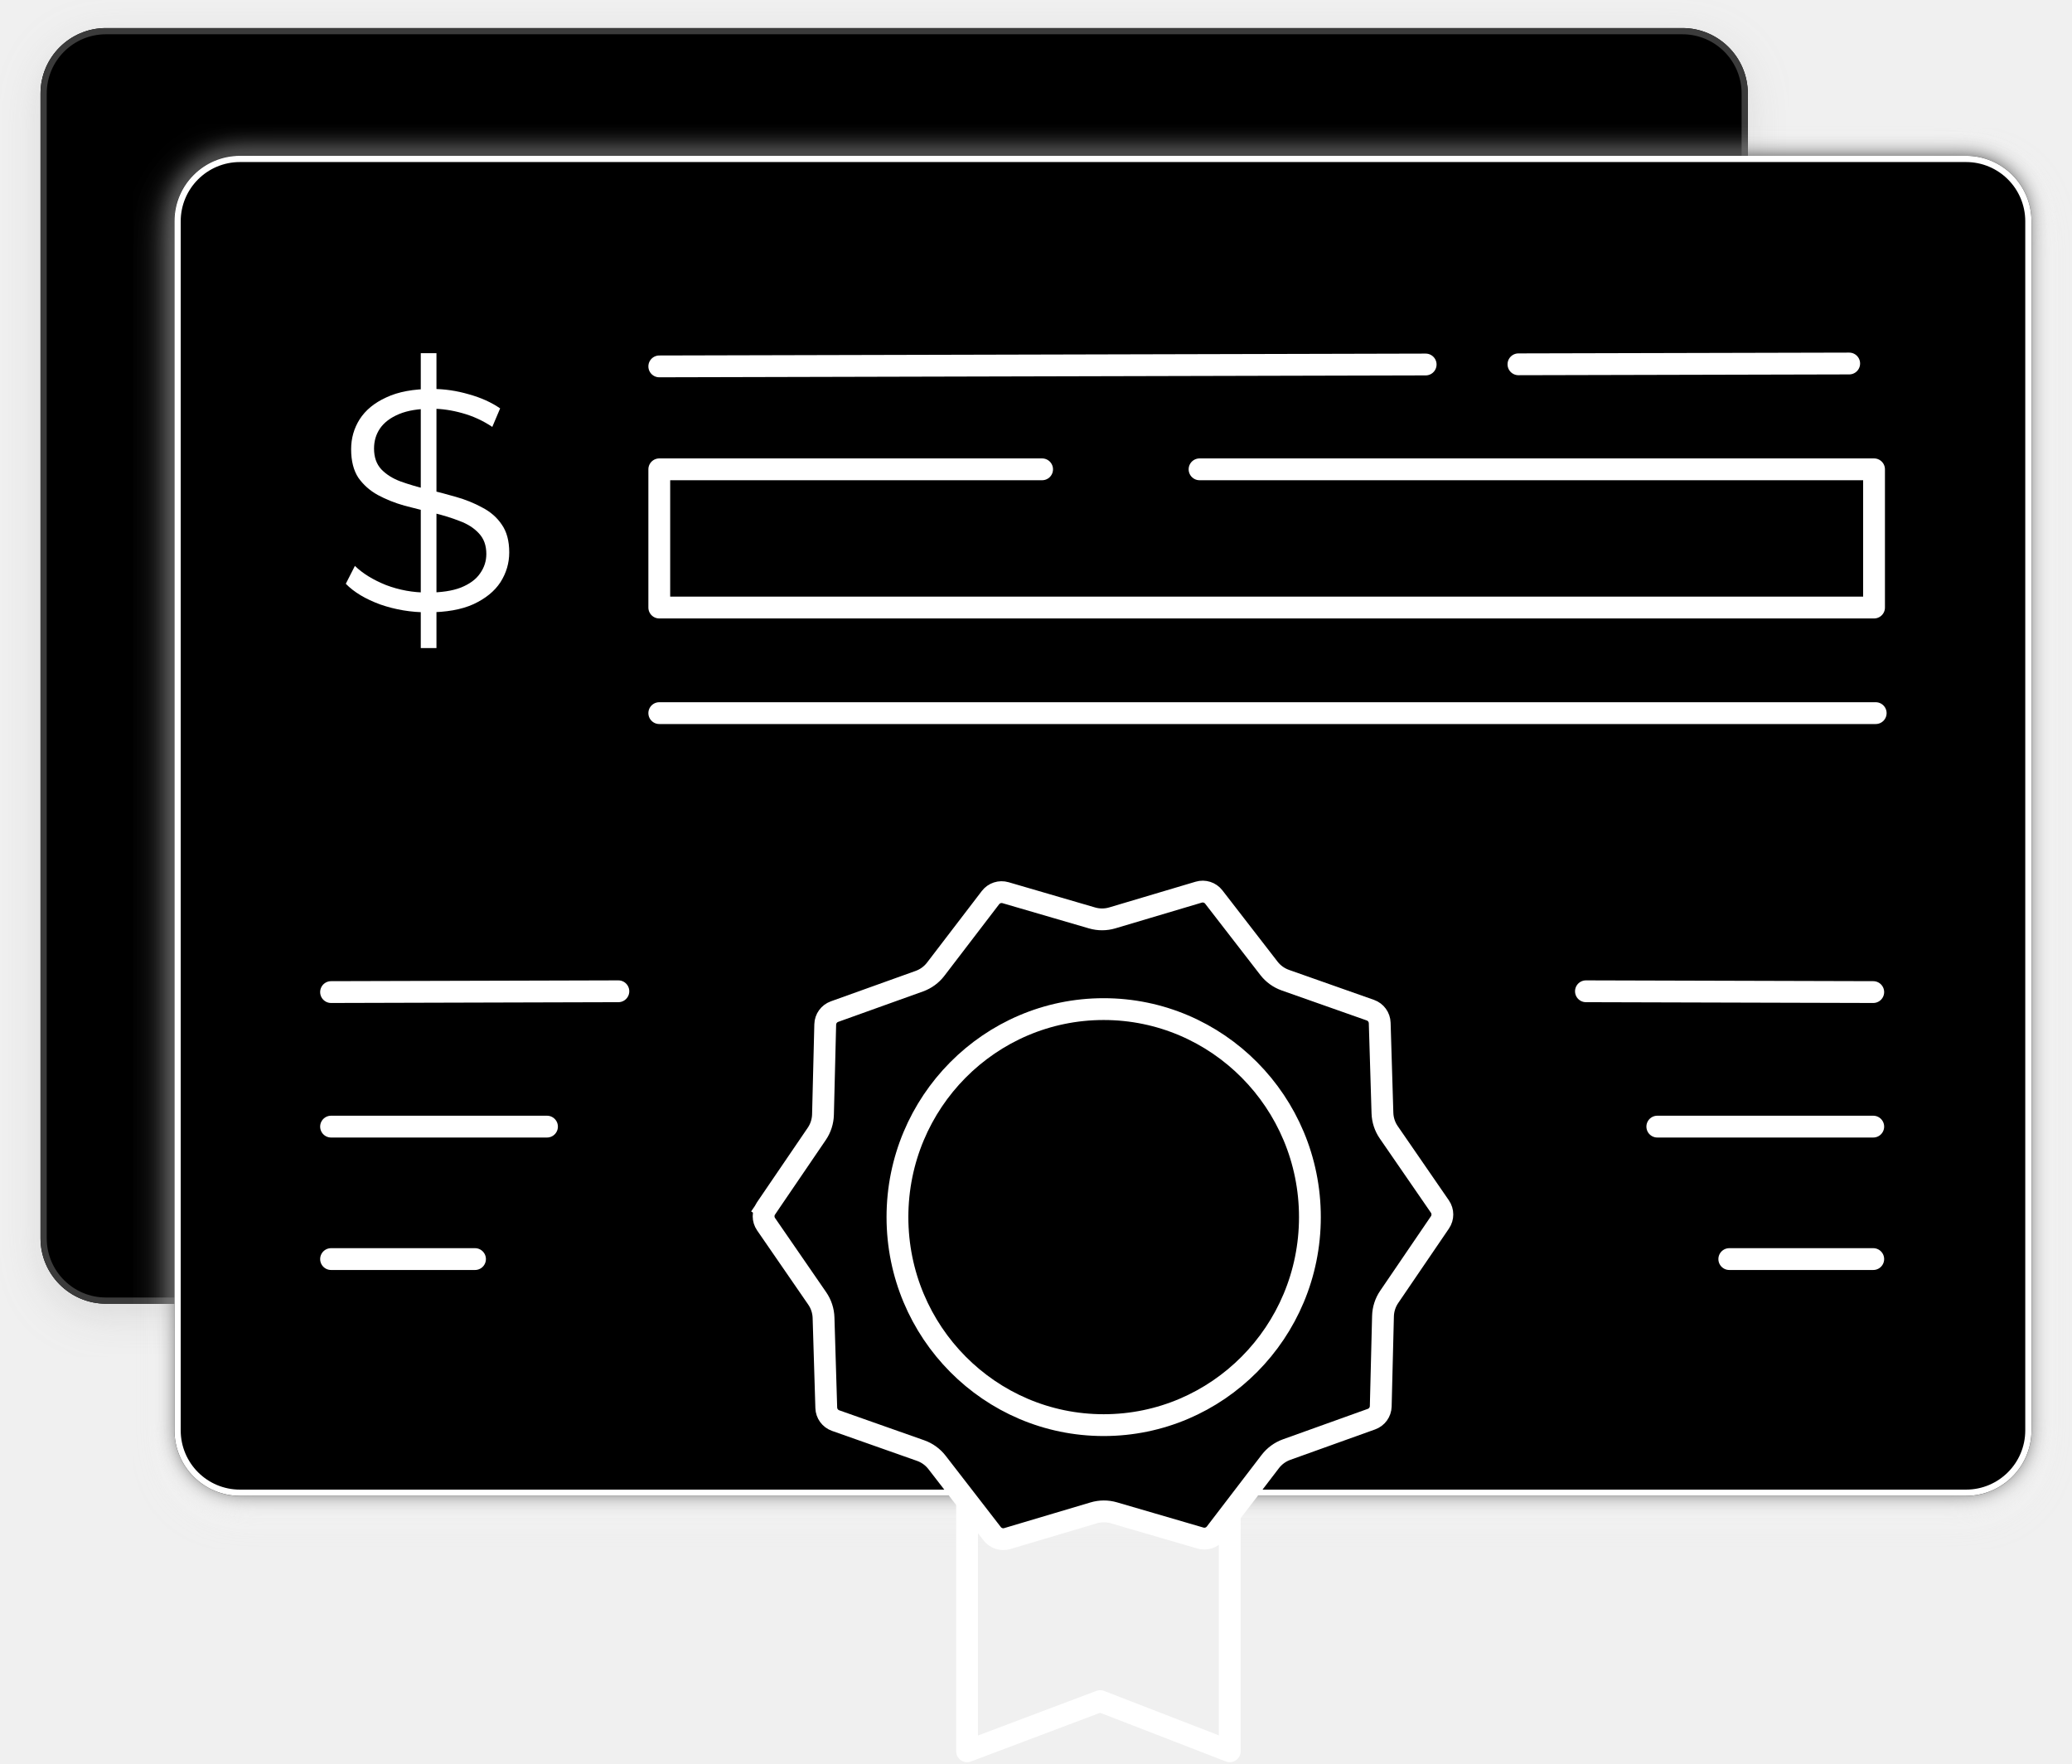
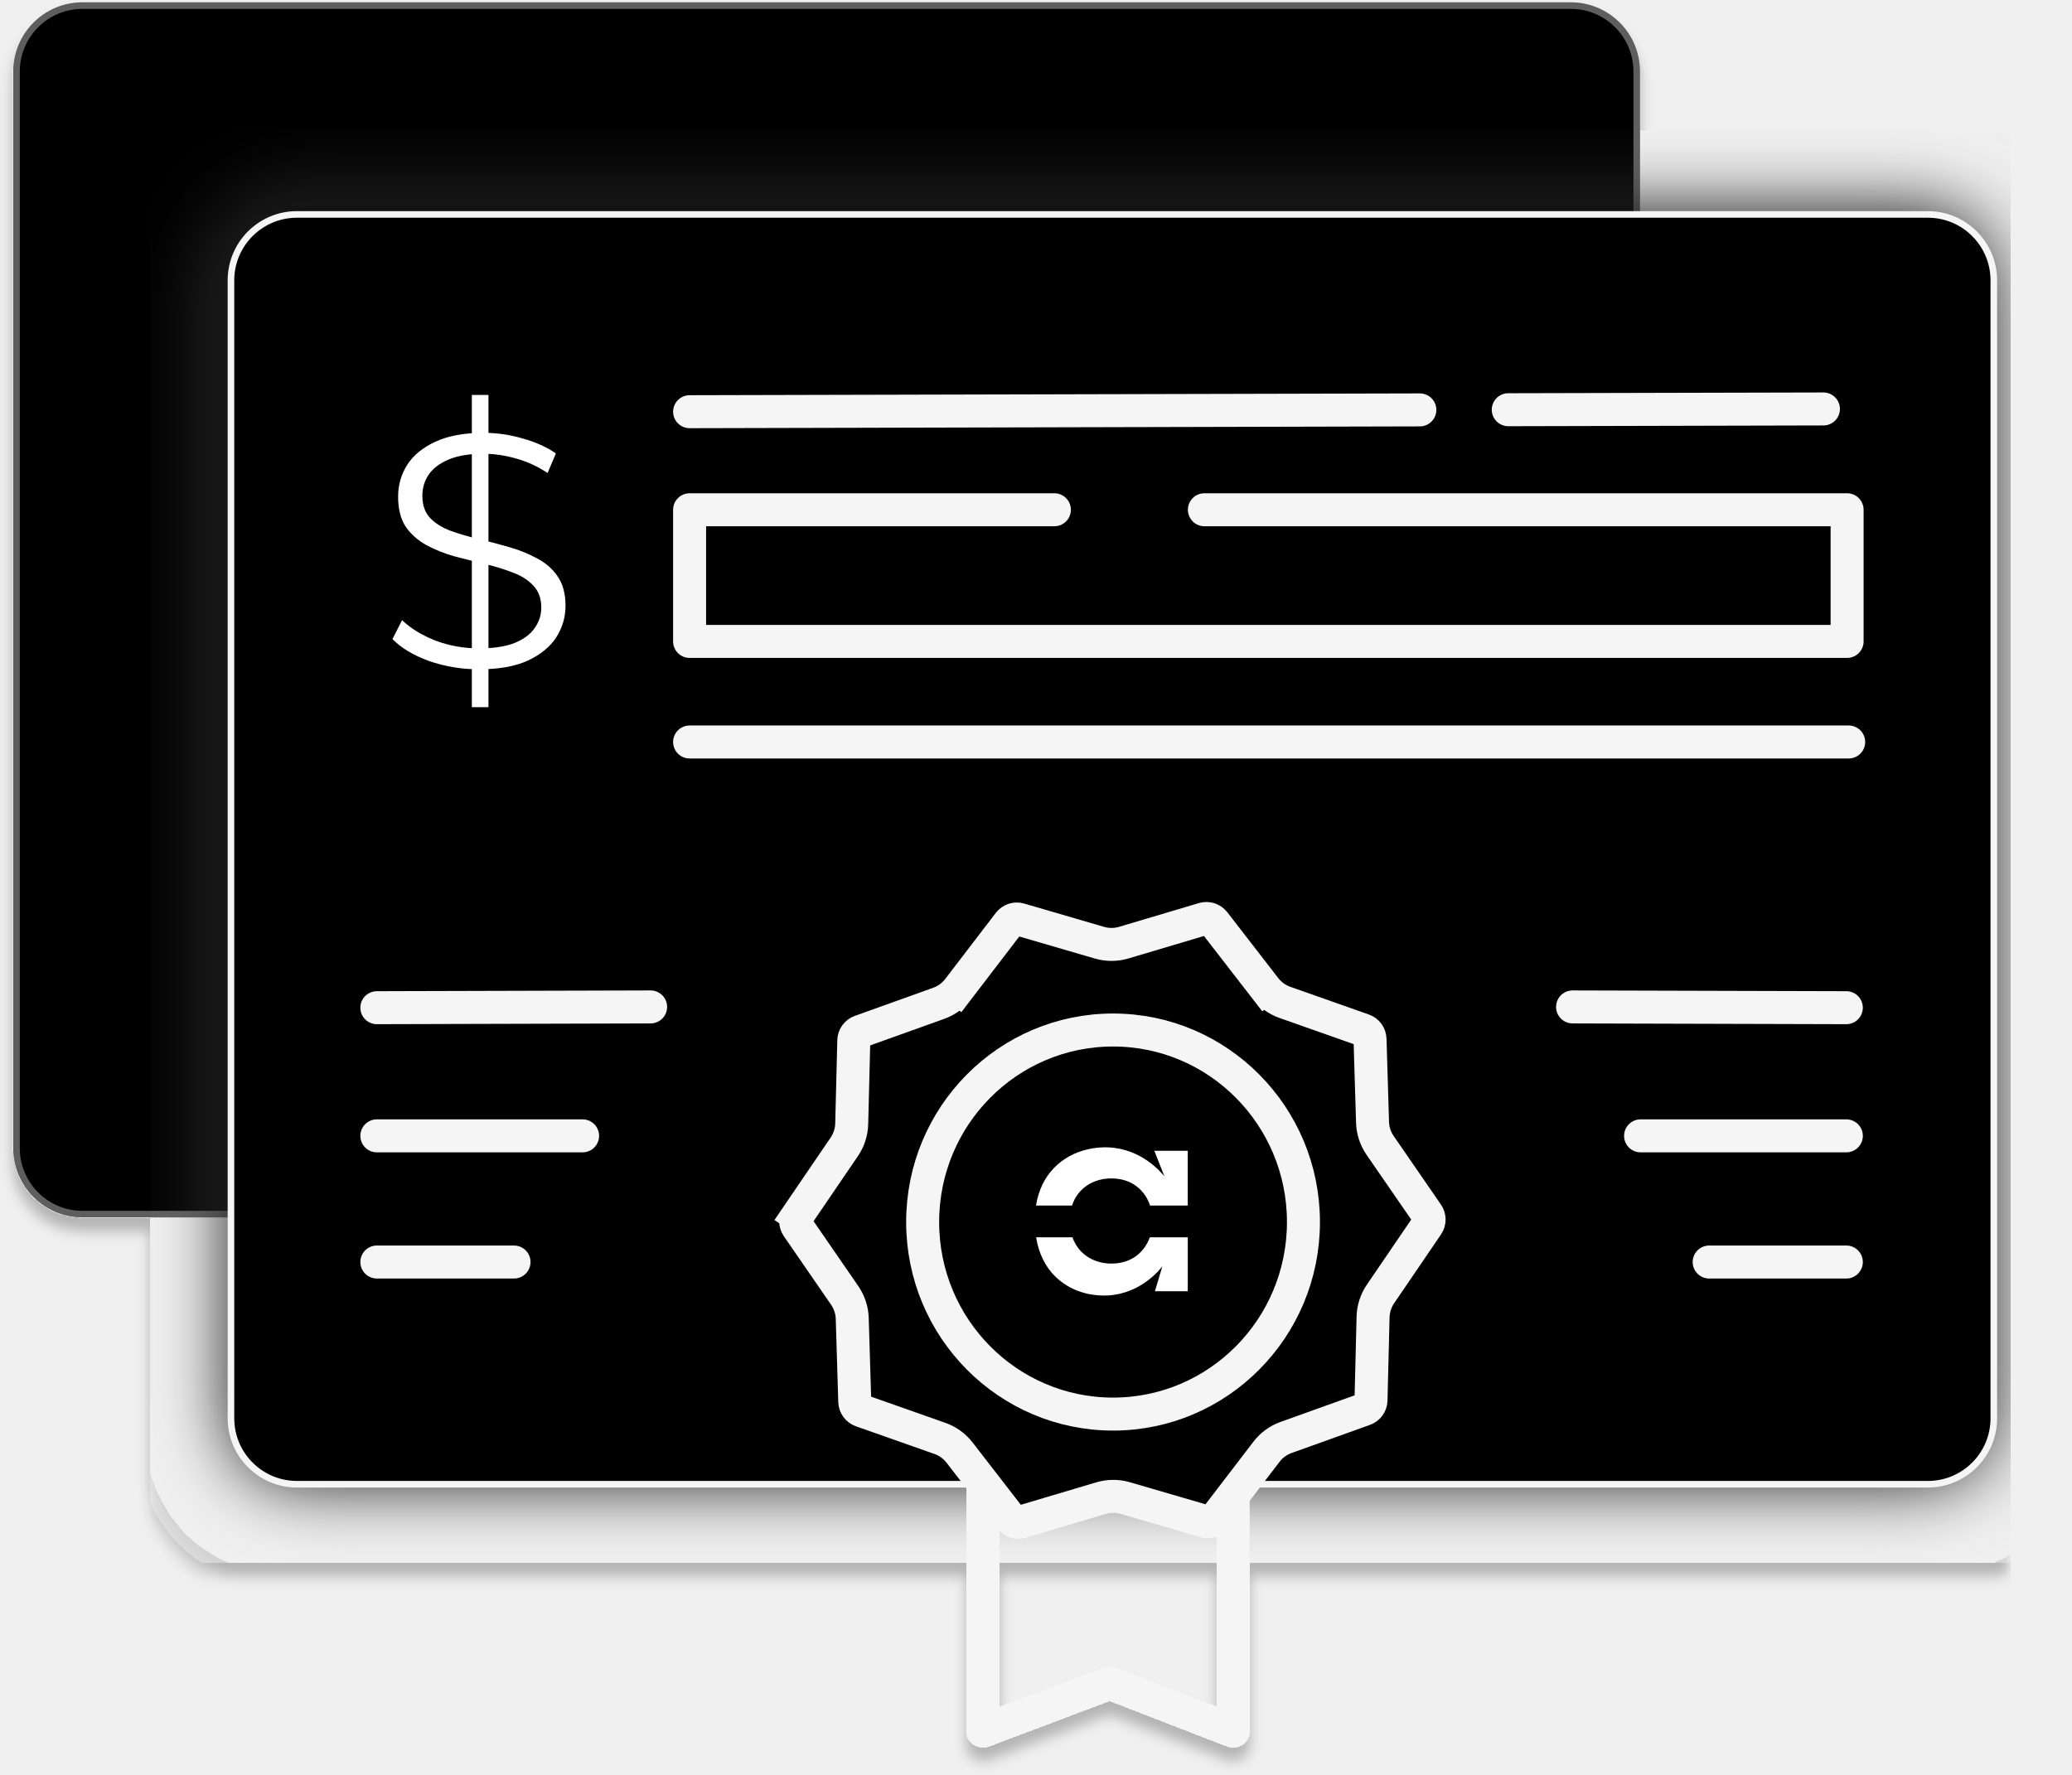
- <svg xmlns="http://www.w3.org/2000/svg" width="665" height="566" viewBox="0 0 665 566" fill="none">
-   <g filter="url(#filter0_d_58_480)">
-     <rect x="13" y="9" width="547.962" height="409.354" rx="21" fill="black" />
-     <rect x="14" y="10" width="545.962" height="407.354" rx="20" stroke="#3B3B3B" stroke-width="2" />
+ <svg xmlns="http://www.w3.org/2000/svg" width="628" height="538" viewBox="0 0 628 538" fill="none">
+   <g filter="url(#filter0_d_491_2701)">
+     <rect x="5" y="1.692" width="491.08" height="366.355" rx="20" fill="black" stroke="#5E5E5E" stroke-width="2" />
+     <g filter="url(#filter1_df_491_2701)">
+       <path d="M68.693 83.685C68.693 72.087 78.095 62.685 89.693 62.685H584C595.598 62.685 605 72.087 605 83.685V429.518C605 441.116 595.598 450.518 584 450.518H89.693C78.095 450.518 68.693 441.116 68.693 429.518V83.685Z" fill="black" />
+       <path d="M69.693 83.685C69.693 72.64 78.648 63.685 89.693 63.685H584C595.046 63.685 604 72.64 604 83.685V429.518C604 440.564 595.046 449.518 584 449.518H89.693C78.648 449.518 69.693 440.564 69.693 429.518V83.685Z" stroke="white" stroke-width="2" />
+     </g>
+     <rect x="70" y="65" width="534.307" height="384.933" rx="20" fill="black" stroke="#F5F5F5" stroke-width="2" />
+     <path d="M143.013 214.367V119.73H148.047V214.367H143.013ZM145.127 202.89C139.892 202.89 134.858 202.051 130.025 200.373C125.26 198.628 121.568 196.413 118.951 193.728L121.87 187.989C124.354 190.406 127.676 192.453 131.837 194.131C136.066 195.742 140.496 196.547 145.127 196.547C149.557 196.547 153.148 196.01 155.899 194.936C158.718 193.795 160.766 192.285 162.041 190.406C163.383 188.526 164.054 186.446 164.054 184.164C164.054 181.412 163.249 179.197 161.638 177.519C160.094 175.841 158.047 174.532 155.497 173.592C152.946 172.586 150.127 171.713 147.04 170.975C143.952 170.236 140.865 169.465 137.777 168.659C134.69 167.787 131.837 166.646 129.22 165.236C126.669 163.827 124.589 161.981 122.978 159.699C121.434 157.35 120.662 154.296 120.662 150.537C120.662 147.047 121.568 143.859 123.38 140.973C125.26 138.02 128.112 135.67 131.938 133.925C135.764 132.113 140.663 131.207 146.637 131.207C150.597 131.207 154.523 131.778 158.416 132.919C162.309 133.992 165.665 135.503 168.484 137.449L165.967 143.389C162.947 141.375 159.725 139.899 156.302 138.959C152.946 138.02 149.691 137.55 146.536 137.55C142.308 137.55 138.818 138.12 136.066 139.261C133.314 140.402 131.267 141.946 129.925 143.892C128.649 145.772 128.012 147.92 128.012 150.336C128.012 153.088 128.783 155.303 130.327 156.981C131.938 158.659 134.019 159.967 136.569 160.907C139.187 161.847 142.039 162.686 145.127 163.424C148.214 164.162 151.268 164.968 154.289 165.84C157.376 166.713 160.195 167.854 162.746 169.263C165.363 170.606 167.444 172.418 168.988 174.7C170.598 176.982 171.404 179.969 171.404 183.66C171.404 187.083 170.464 190.271 168.585 193.225C166.706 196.111 163.819 198.46 159.927 200.272C156.101 202.017 151.168 202.89 145.127 202.89Z" fill="white" />
+     <path d="M319.57 154.525H209.01V194.437H559.836V154.525H365.039" stroke="#F5F5F5" stroke-width="10" stroke-linecap="round" stroke-linejoin="round" />
+     <path d="M209.01 124.802L430.341 124.256" stroke="#F5F5F5" stroke-width="10" stroke-linecap="round" stroke-linejoin="round" />
+     <path d="M209.01 224.923H560.314" stroke="#F5F5F5" stroke-width="10" stroke-linecap="round" stroke-linejoin="round" />
+     <path d="M457.137 124.202L552.659 123.971" stroke="#F5F5F5" stroke-width="10" stroke-linecap="round" stroke-linejoin="round" />
+     <path d="M114.219 305.469L197.194 305.238" stroke="#F5F5F5" stroke-width="10" stroke-linecap="round" stroke-linejoin="round" />
+     <path d="M114.219 344.318H176.581" stroke="#F5F5F5" stroke-width="10" stroke-linecap="round" stroke-linejoin="round" />
+     <path d="M114.219 382.567H155.794" stroke="#F5F5F5" stroke-width="10" stroke-linecap="round" stroke-linejoin="round" />
+     <path d="M559.604 305.469L476.628 305.238" stroke="#F5F5F5" stroke-width="10" stroke-linecap="round" stroke-linejoin="round" />
+     <path d="M559.604 344.319H497.241" stroke="#F5F5F5" stroke-width="10" stroke-linecap="round" stroke-linejoin="round" />
+     <path d="M559.604 382.567H518.028" stroke="#F5F5F5" stroke-width="10" stroke-linecap="round" stroke-linejoin="round" />
+     <path d="M297.906 450.857V524.691L336.345 510.2L373.763 524.691V450.857" stroke="#F5F5F5" stroke-width="10" stroke-linecap="round" stroke-linejoin="round" />
+     <path d="M241.68 368.51L237.548 365.695L241.68 368.51L255.893 347.647C257.3 345.58 258.082 343.151 258.145 340.651L258.773 315.415C258.804 314.177 259.593 313.085 260.759 312.666L284.52 304.142C286.873 303.297 288.934 301.792 290.453 299.806L286.605 296.861L290.453 299.806L305.795 279.759C306.548 278.775 307.828 278.355 309.018 278.702L333.251 285.772C335.652 286.472 338.203 286.465 340.6 285.752L364.795 278.551C365.983 278.198 367.265 278.611 368.023 279.591L383.473 299.554L387.428 296.494L383.473 299.554C385.004 301.532 387.072 303.026 389.43 303.858L413.237 312.254C414.405 312.666 415.2 313.753 415.238 314.992L416.003 340.224C416.079 342.723 416.874 345.148 418.293 347.207L432.618 367.993C433.321 369.013 433.324 370.36 432.627 371.384L418.415 392.247C417.007 394.314 416.225 396.743 416.163 399.242L415.534 424.478C415.503 425.717 414.714 426.809 413.548 427.227L389.788 435.752C387.434 436.597 385.374 438.102 383.854 440.088L368.512 460.135C367.759 461.119 366.479 461.538 365.29 461.191L341.056 454.122C338.655 453.422 336.104 453.428 333.707 454.142L309.512 461.342C308.325 461.696 307.042 461.283 306.284 460.303L290.834 440.34C289.303 438.362 287.235 436.868 284.877 436.036L261.07 427.64C259.902 427.228 259.107 426.14 259.069 424.902L258.304 399.67C258.229 397.17 257.433 394.746 256.014 392.687L241.69 371.901C240.987 370.881 240.983 369.533 241.68 368.51Z" fill="black" stroke="#F5F5F5" stroke-width="10" />
+     <path d="M395.061 370.449C395.061 402.638 369.186 428.663 337.353 428.663C305.519 428.663 279.645 402.638 279.645 370.449C279.645 338.261 305.519 312.235 337.353 312.235C369.186 312.235 395.061 338.261 395.061 370.449Z" stroke="#F5F5F5" stroke-width="10" />
+     <path d="M348.496 375.072C346.891 379.518 343.016 383.039 336.872 383.039C331.442 383.039 326.841 380.146 325.038 375.072H314.035C314.852 380.164 316.946 384.191 319.978 387.09C325.774 392.657 332.99 392.839 335.666 392.709C345.631 392.225 351.433 384.987 352.296 383.87L350.042 391.415H360V375.072H348.496ZM349.868 348.849C350.891 351.445 351.916 354.041 352.94 356.636C352.04 355.503 346.072 348.232 335.917 347.811C333.556 347.712 325.473 347.793 319.388 354.116C316.654 356.96 314.749 360.749 314 365.447H324.92C326.637 360.189 331.315 357.222 336.867 357.222C343.131 357.222 347.034 360.883 348.582 365.447H359.994V348.849H349.868Z" fill="white" />
  </g>
-   <g filter="url(#filter1_df_58_480)">
-     <rect x="56" y="49" width="596" height="431" rx="21" fill="black" />
-     <rect x="57" y="50" width="594" height="429" rx="20" stroke="white" stroke-width="2" />
-   </g>
-   <g filter="url(#filter2_d_58_480)">
-     <rect x="56" y="50" width="596" height="430" rx="21" fill="black" />
-     <rect x="57" y="51" width="594" height="428" rx="20" stroke="white" stroke-width="2" />
-   </g>
-   <path d="M135.046 207.967V113.33H140.08V207.967H135.046ZM137.16 196.49C131.925 196.49 126.891 195.651 122.058 193.973C117.293 192.228 113.601 190.013 110.984 187.328L113.903 181.59C116.387 184.006 119.709 186.053 123.871 187.731C128.099 189.342 132.529 190.147 137.16 190.147C141.59 190.147 145.181 189.611 147.933 188.537C150.752 187.396 152.799 185.885 154.074 184.006C155.416 182.127 156.088 180.046 156.088 177.764C156.088 175.012 155.282 172.797 153.671 171.119C152.128 169.441 150.08 168.133 147.53 167.193C144.979 166.186 142.16 165.314 139.073 164.575C135.986 163.837 132.898 163.065 129.811 162.26C126.723 161.387 123.871 160.246 121.253 158.837C118.702 157.427 116.622 155.581 115.011 153.299C113.467 150.95 112.695 147.896 112.695 144.138C112.695 140.647 113.601 137.459 115.414 134.573C117.293 131.62 120.146 129.271 123.971 127.526C127.797 125.714 132.697 124.807 138.67 124.807C142.63 124.807 146.557 125.378 150.45 126.519C154.342 127.593 157.698 129.103 160.517 131.049L158 136.989C154.98 134.976 151.758 133.499 148.335 132.56C144.979 131.62 141.724 131.15 138.57 131.15C134.341 131.15 130.851 131.721 128.099 132.862C125.347 134.003 123.3 135.546 121.958 137.493C120.682 139.372 120.045 141.52 120.045 143.936C120.045 146.688 120.817 148.903 122.36 150.581C123.971 152.259 126.052 153.568 128.602 154.507C131.22 155.447 134.073 156.286 137.16 157.024C140.248 157.763 143.301 158.568 146.322 159.441C149.409 160.313 152.228 161.454 154.779 162.864C157.396 164.206 159.477 166.018 161.021 168.3C162.632 170.582 163.437 173.569 163.437 177.261C163.437 180.684 162.497 183.872 160.618 186.825C158.739 189.711 155.853 192.06 151.96 193.873C148.134 195.618 143.201 196.49 137.16 196.49Z" fill="white" />
-   <path d="M334.46 150.601H211.594V194.956H601.468V150.601H384.989" stroke="white" stroke-width="7" stroke-linecap="round" stroke-linejoin="round" />
-   <path d="M211.594 117.57L457.561 116.963" stroke="white" stroke-width="7" stroke-linecap="round" stroke-linejoin="round" />
-   <path d="M211.594 228.834H602" stroke="white" stroke-width="7" stroke-linecap="round" stroke-linejoin="round" />
-   <path d="M487.338 116.902L593.492 116.645" stroke="white" stroke-width="7" stroke-linecap="round" stroke-linejoin="round" />
-   <path d="M106.252 318.346L198.463 318.089" stroke="white" stroke-width="7" stroke-linecap="round" stroke-linejoin="round" />
-   <path d="M106.252 361.519H175.556" stroke="white" stroke-width="7" stroke-linecap="round" stroke-linejoin="round" />
-   <path d="M106.252 404.025H152.454" stroke="white" stroke-width="7" stroke-linecap="round" stroke-linejoin="round" />
-   <path d="M601.211 318.346L509 318.089" stroke="white" stroke-width="7" stroke-linecap="round" stroke-linejoin="round" />
-   <path d="M601.211 361.519H531.907" stroke="white" stroke-width="7" stroke-linecap="round" stroke-linejoin="round" />
-   <path d="M601.211 404.025H555.008" stroke="white" stroke-width="7" stroke-linecap="round" stroke-linejoin="round" />
-   <path d="M310.385 479.916V561.968L353.102 545.864L394.685 561.968V479.916" stroke="white" stroke-width="7" stroke-linecap="round" stroke-linejoin="round" />
-   <path d="M317.889 288.039C319.018 286.564 320.939 285.934 322.723 286.454L350.491 294.555C352.615 295.175 354.872 295.169 356.992 294.538L384.716 286.287C386.497 285.756 388.421 286.376 389.559 287.845L407.262 310.721C408.616 312.47 410.446 313.792 412.532 314.528L439.811 324.149C441.564 324.767 442.756 326.399 442.812 328.256L443.689 357.169C443.756 359.38 444.459 361.525 445.715 363.346L462.129 387.164C463.184 388.694 463.189 390.715 462.143 392.251L445.858 416.157C444.612 417.985 443.921 420.134 443.866 422.345L443.145 451.262C443.099 453.12 441.916 454.758 440.166 455.386L412.94 465.154C410.858 465.901 409.035 467.233 407.691 468.989L390.111 491.96C388.982 493.436 387.061 494.066 385.277 493.546L357.509 485.445C355.385 484.825 353.128 484.831 351.008 485.462L323.284 493.713C321.503 494.244 319.579 493.624 318.441 492.155L300.738 469.279C299.384 467.53 297.554 466.208 295.468 465.472L268.189 455.851C266.436 455.233 265.244 453.601 265.188 451.744L264.311 422.831C264.244 420.62 263.541 418.475 262.285 416.654L245.871 392.836C244.816 391.306 244.811 389.285 245.857 387.749L243.05 385.837L245.857 387.749L262.142 363.843C263.388 362.015 264.079 359.866 264.134 357.655L264.855 328.738C264.901 326.88 266.084 325.242 267.833 324.614L295.06 314.846C297.142 314.099 298.965 312.767 300.309 311.011L317.889 288.039Z" fill="black" stroke="white" stroke-width="7" />
-   <path d="M420.409 390.558C420.409 427.45 390.749 457.308 354.221 457.308C317.693 457.308 288.033 427.45 288.033 390.558C288.033 353.667 317.693 323.808 354.221 323.808C390.749 323.808 420.409 353.667 420.409 390.558Z" stroke="white" stroke-width="7" />
  <defs>
-     <filter id="filter0_d_58_480" x="0" y="0" width="573.963" height="435.354" filterUnits="userSpaceOnUse" color-interpolation-filters="sRGB">
+     <filter id="filter0_d_491_2701" x="0" y="0.692" width="609.307" height="537" filterUnits="userSpaceOnUse" color-interpolation-filters="sRGB">
      <feFlood flood-opacity="0" result="BackgroundImageFix" />
      <feColorMatrix in="SourceAlpha" type="matrix" values="0 0 0 0 0 0 0 0 0 0 0 0 0 0 0 0 0 0 127 0" result="hardAlpha" />
      <feOffset dy="4" />
-       <feGaussianBlur stdDeviation="6.5" />
+       <feGaussianBlur stdDeviation="2" />
      <feComposite in2="hardAlpha" operator="out" />
-       <feColorMatrix type="matrix" values="0 0 0 0 0.609 0 0 0 0 0.609 0 0 0 0 0.609 0 0 0 0.25 0" />
-       <feBlend mode="normal" in2="BackgroundImageFix" result="effect1_dropShadow_58_480" />
-       <feBlend mode="normal" in="SourceGraphic" in2="effect1_dropShadow_58_480" result="shape" />
+       <feColorMatrix type="matrix" values="0 0 0 0 0 0 0 0 0 0 0 0 0 0 0 0 0 0 0.25 0" />
+       <feBlend mode="normal" in2="BackgroundImageFix" result="effect1_dropShadow_491_2701" />
+       <feBlend mode="normal" in="SourceGraphic" in2="effect1_dropShadow_491_2701" result="shape" />
    </filter>
-     <filter id="filter1_df_58_480" x="43" y="40" width="622" height="457" filterUnits="userSpaceOnUse" color-interpolation-filters="sRGB">
+     <filter id="filter1_df_491_2701" x="45.693" y="39.685" width="582.307" height="433.833" filterUnits="userSpaceOnUse" color-interpolation-filters="sRGB">
      <feFlood flood-opacity="0" result="BackgroundImageFix" />
      <feColorMatrix in="SourceAlpha" type="matrix" values="0 0 0 0 0 0 0 0 0 0 0 0 0 0 0 0 0 0 127 0" result="hardAlpha" />
      <feOffset dy="4" />
      <feGaussianBlur stdDeviation="6.5" />
      <feComposite in2="hardAlpha" operator="out" />
      <feColorMatrix type="matrix" values="0 0 0 0 1 0 0 0 0 1 0 0 0 0 1 0 0 0 0.26 0" />
-       <feBlend mode="normal" in2="BackgroundImageFix" result="effect1_dropShadow_58_480" />
-       <feBlend mode="normal" in="SourceGraphic" in2="effect1_dropShadow_58_480" result="shape" />
-       <feGaussianBlur stdDeviation="3.5" result="effect2_foregroundBlur_58_480" />
-     </filter>
-     <filter id="filter2_d_58_480" x="43" y="41" width="622" height="456" filterUnits="userSpaceOnUse" color-interpolation-filters="sRGB">
-       <feFlood flood-opacity="0" result="BackgroundImageFix" />
-       <feColorMatrix in="SourceAlpha" type="matrix" values="0 0 0 0 0 0 0 0 0 0 0 0 0 0 0 0 0 0 127 0" result="hardAlpha" />
-       <feOffset dy="4" />
-       <feGaussianBlur stdDeviation="6.5" />
-       <feComposite in2="hardAlpha" operator="out" />
-       <feColorMatrix type="matrix" values="0 0 0 0 0.893 0 0 0 0 0.893 0 0 0 0 0.893 0 0 0 0.26 0" />
-       <feBlend mode="normal" in2="BackgroundImageFix" result="effect1_dropShadow_58_480" />
-       <feBlend mode="normal" in="SourceGraphic" in2="effect1_dropShadow_58_480" result="shape" />
+       <feBlend mode="normal" in2="BackgroundImageFix" result="effect1_dropShadow_491_2701" />
+       <feBlend mode="normal" in="SourceGraphic" in2="effect1_dropShadow_491_2701" result="shape" />
+       <feGaussianBlur stdDeviation="11.5" result="effect2_foregroundBlur_491_2701" />
    </filter>
  </defs>
</svg>
